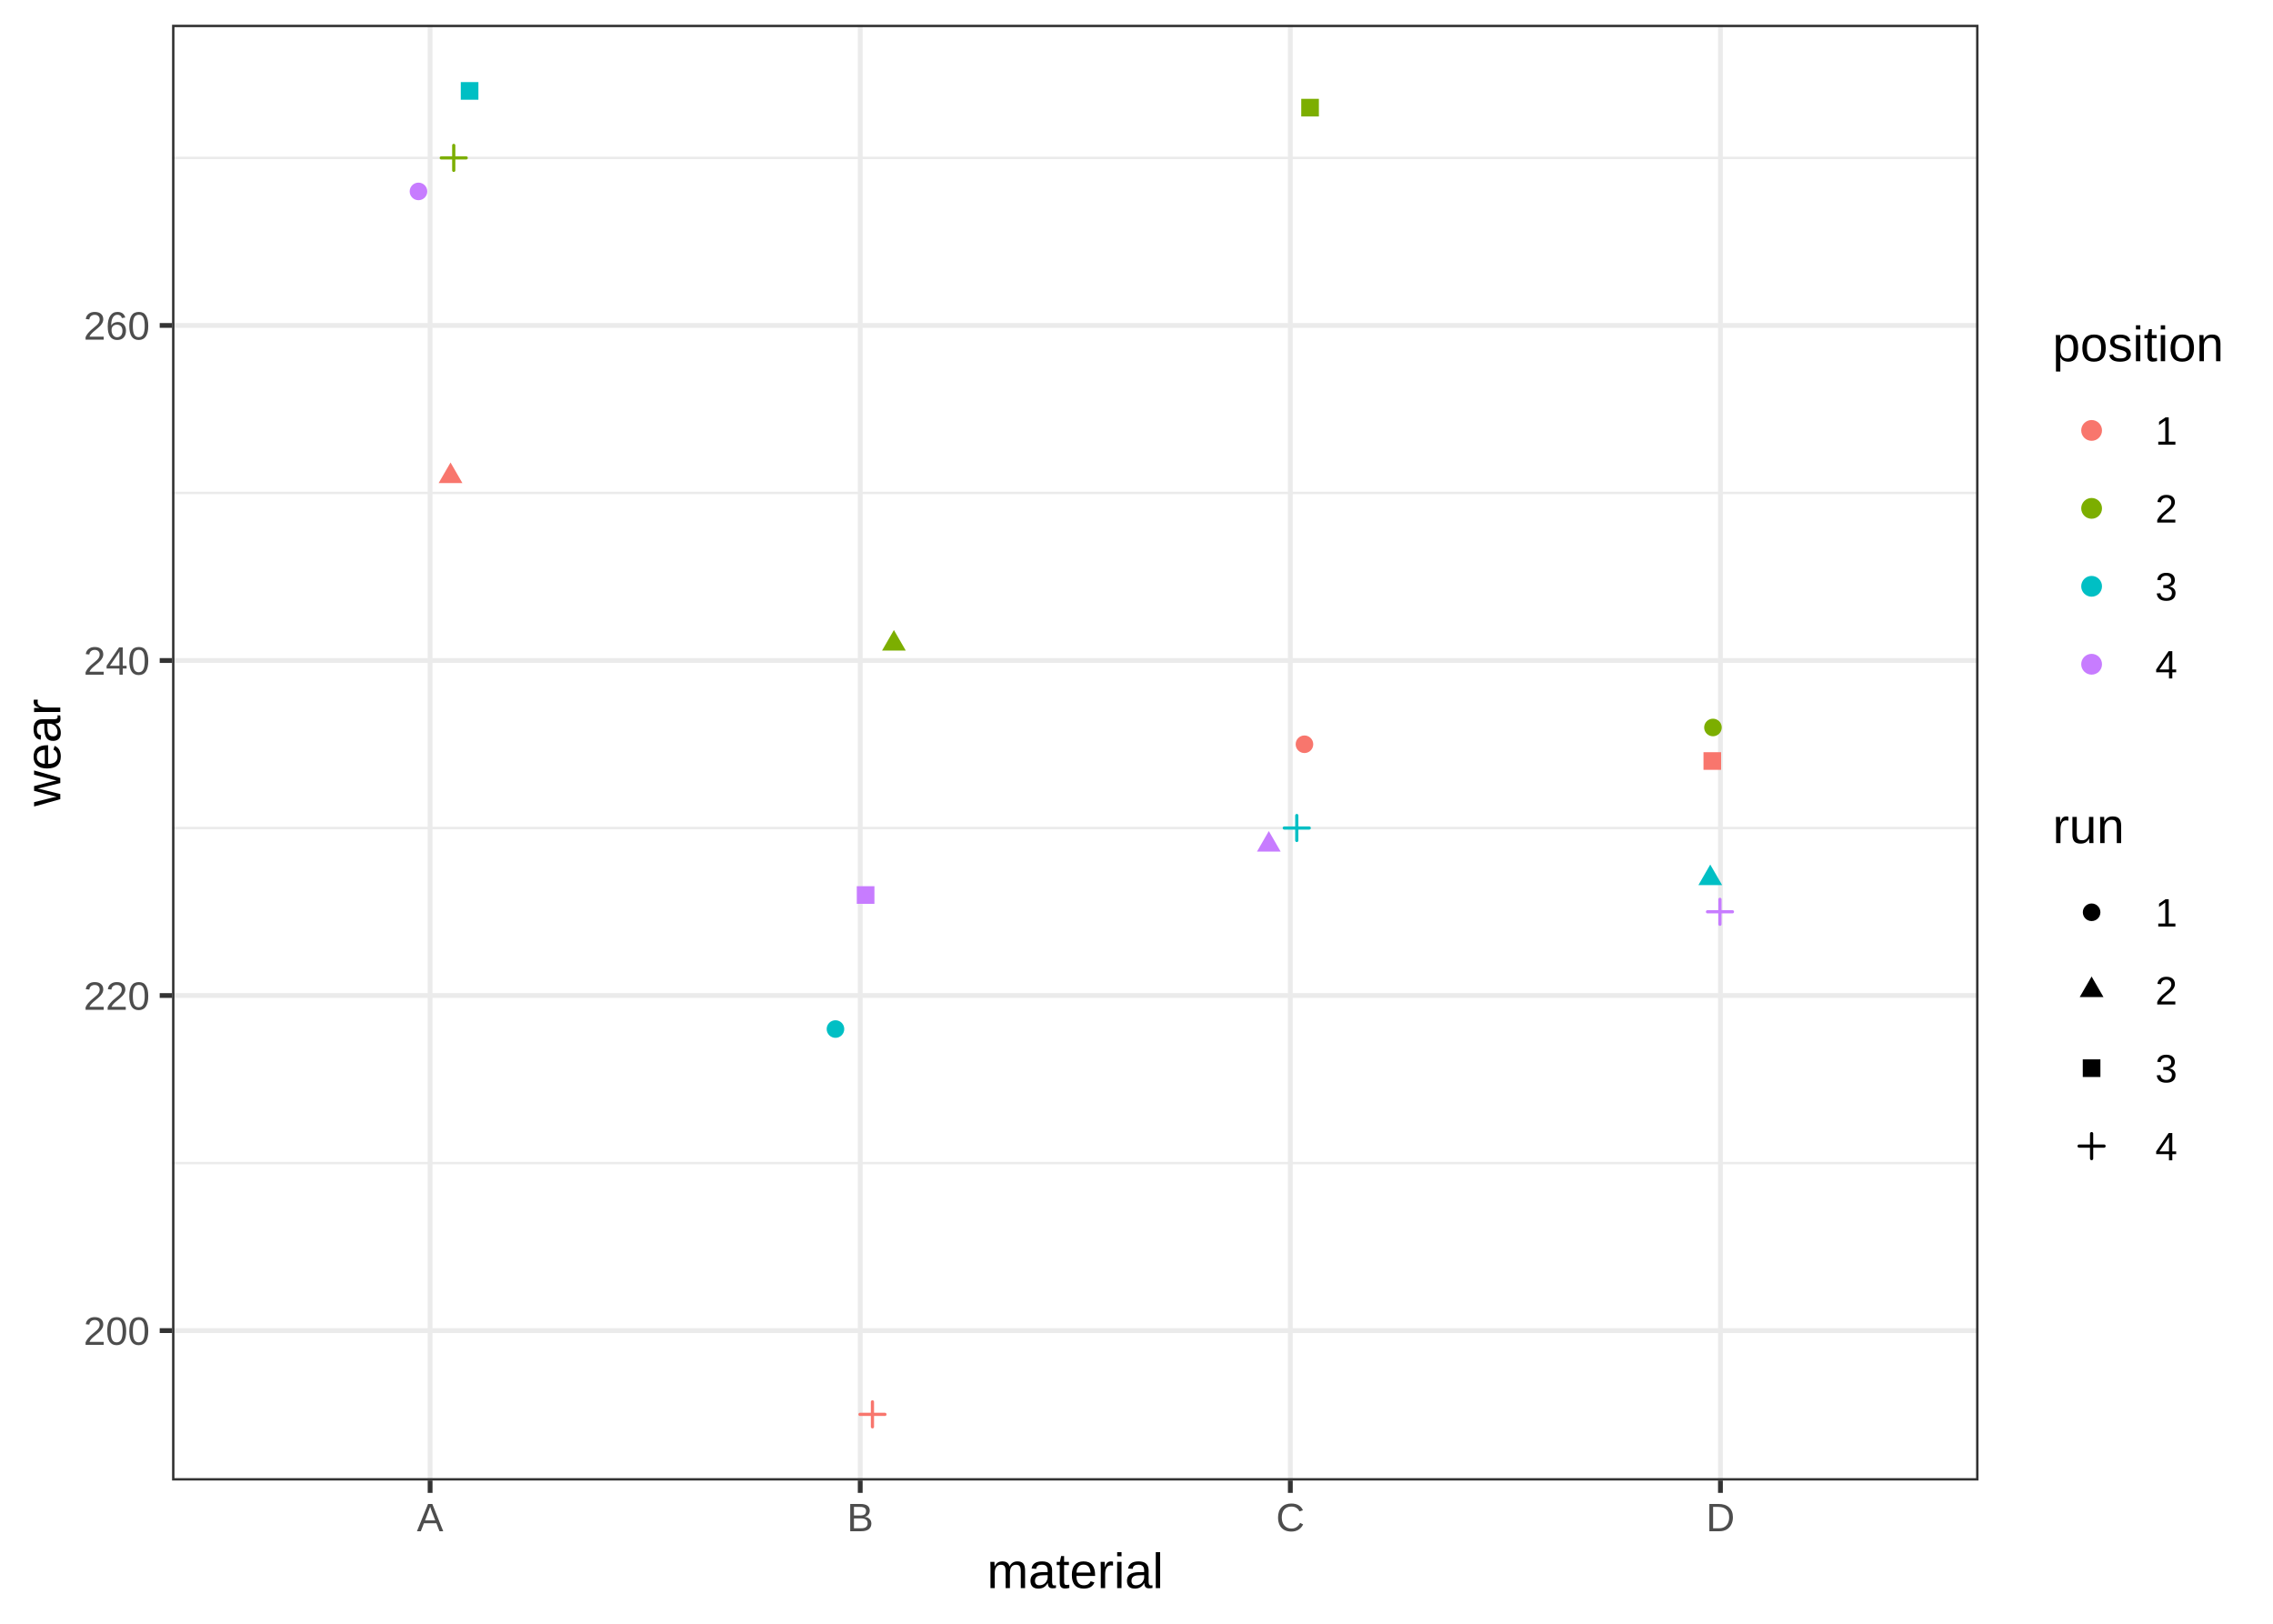
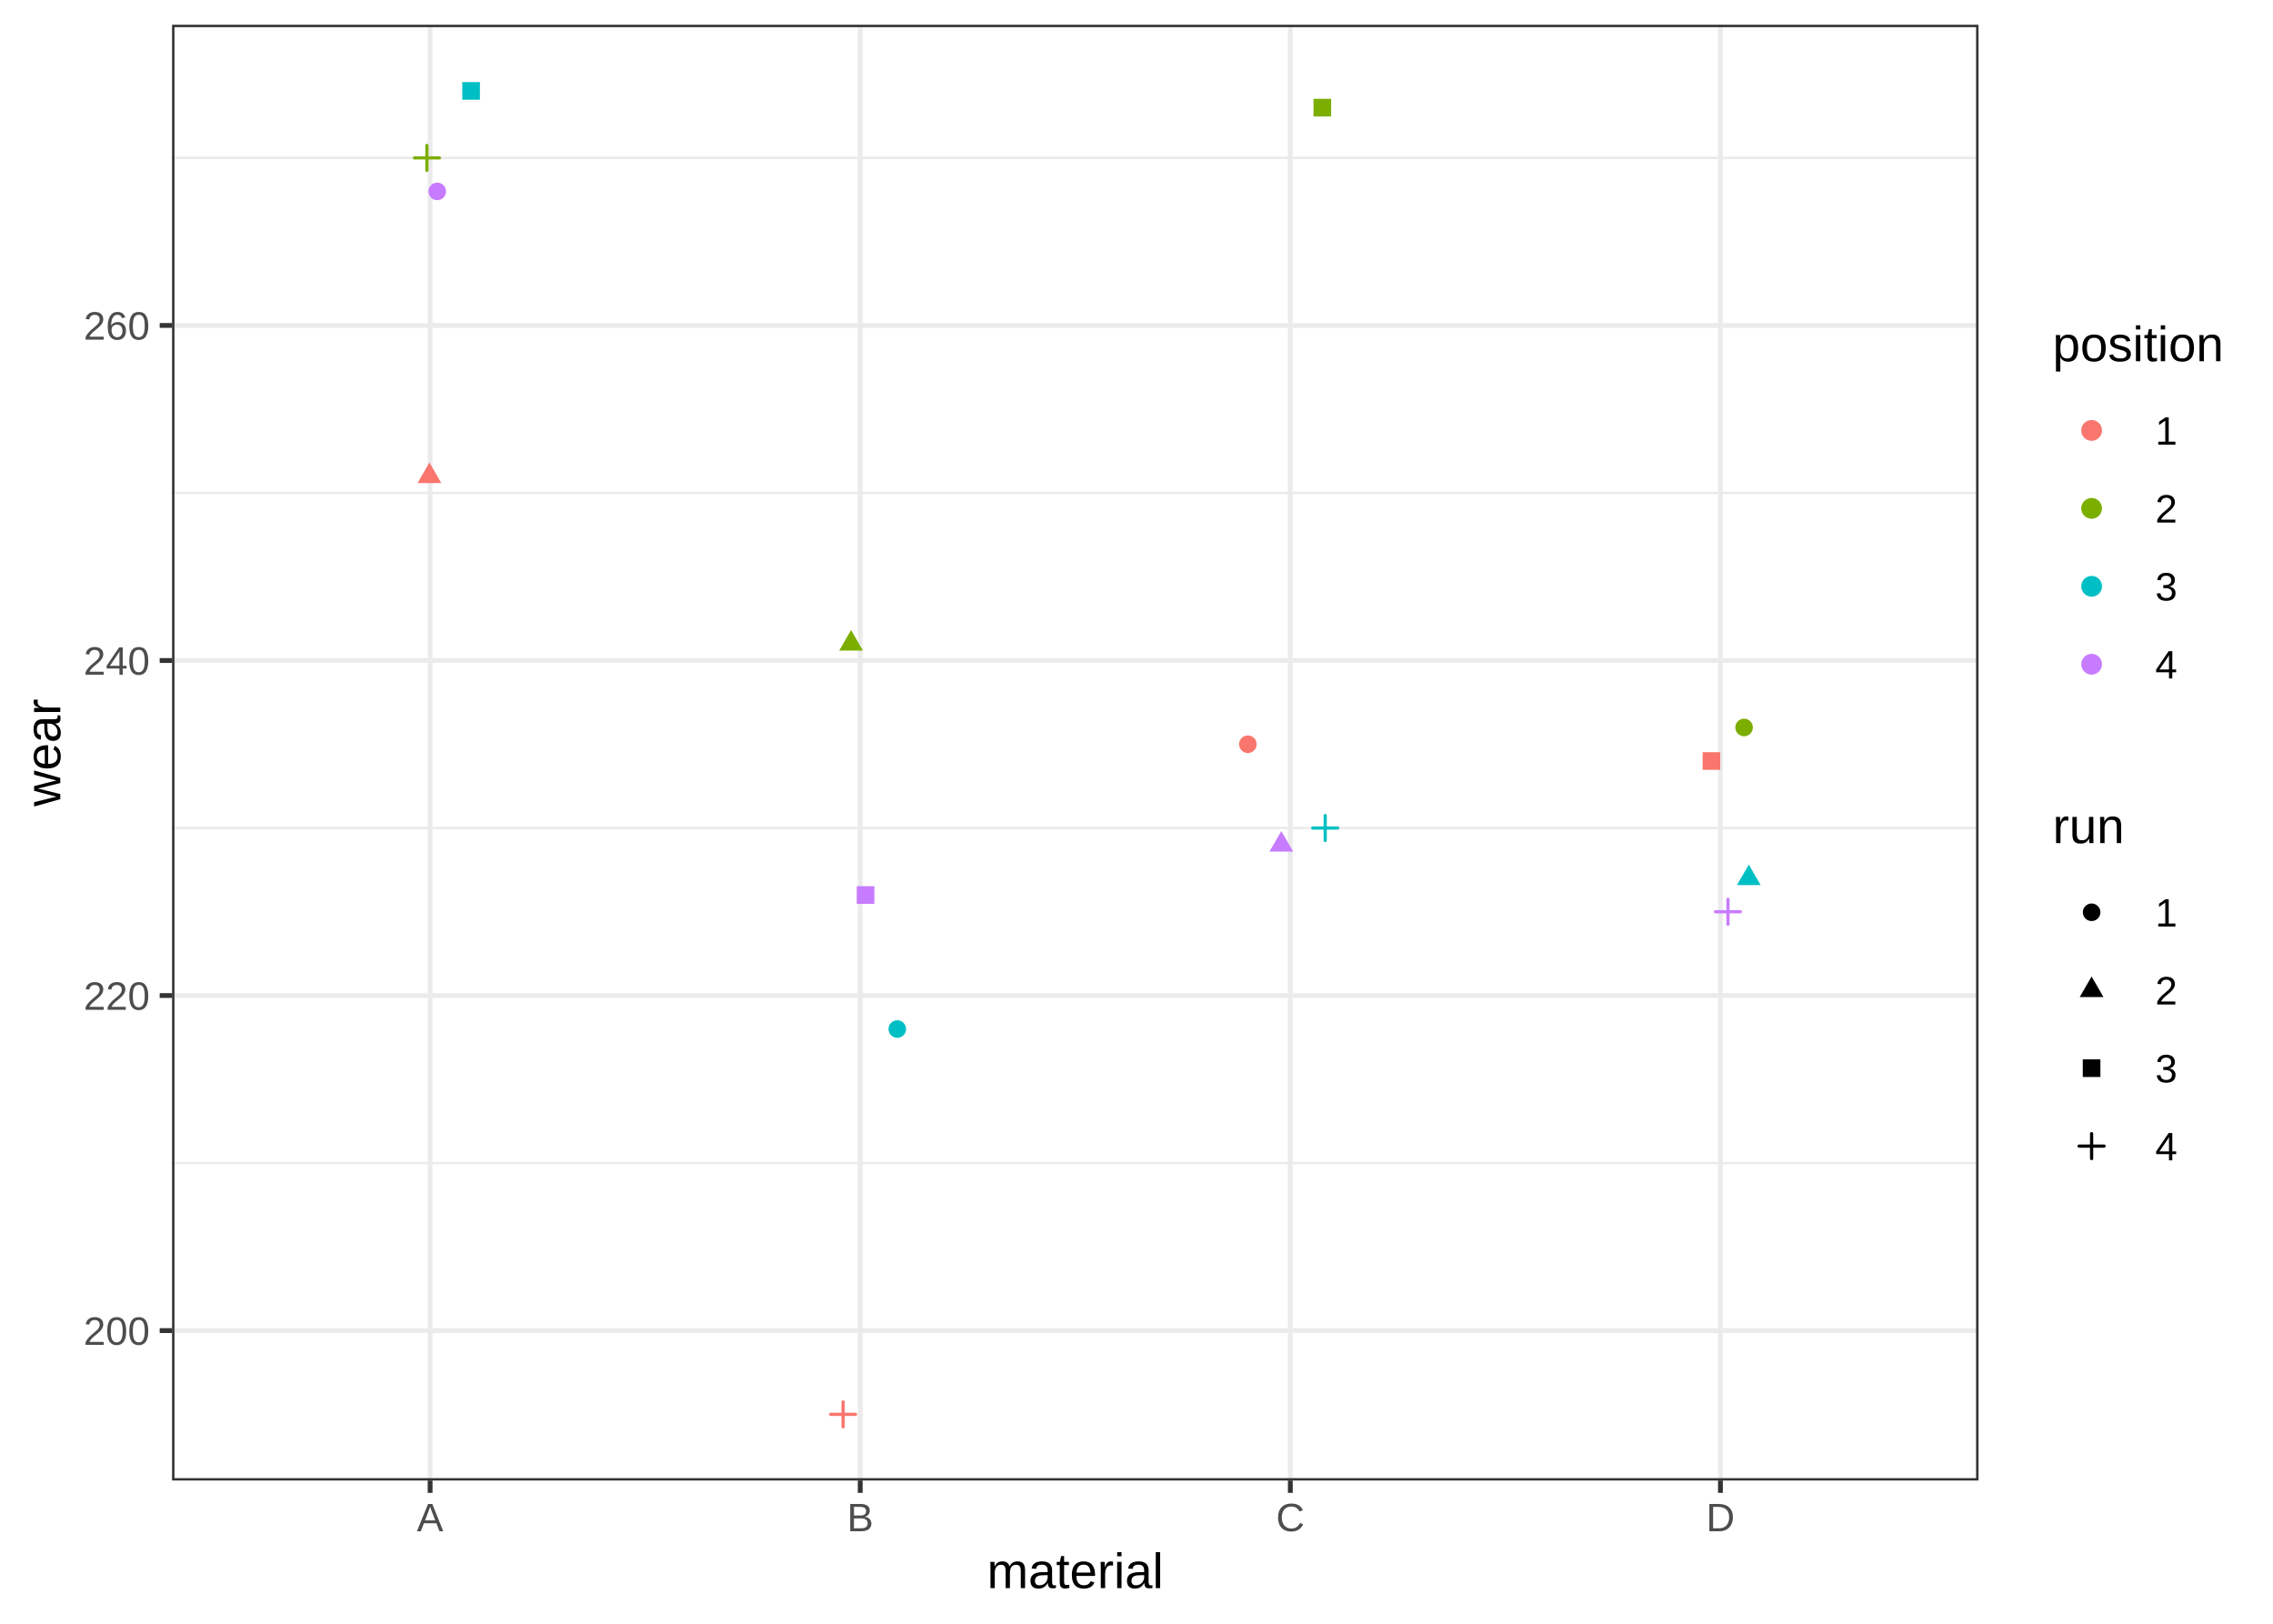
<svg xmlns="http://www.w3.org/2000/svg" class="svglite" width="504.00pt" height="360.00pt" viewBox="0 0 504.00 360.00">
  <defs>
    <style type="text/css">
    .svglite line, .svglite polyline, .svglite polygon, .svglite path, .svglite rect, .svglite circle {
      fill: none;
      stroke: #000000;
      stroke-linecap: round;
      stroke-linejoin: round;
      stroke-miterlimit: 10.00;
    }
    .svglite text {
      white-space: pre;
    }
  </style>
  </defs>
  <rect width="100%" height="100%" style="stroke: none; fill: #FFFFFF;" />
  <defs>
    <clipPath id="cpMC4wMHw1MDQuMDB8MC4wMHwzNjAuMDA=">
      <rect x="0.00" y="0.00" width="504.00" height="360.00" />
    </clipPath>
  </defs>
  <g clip-path="url(#cpMC4wMHw1MDQuMDB8MC4wMHwzNjAuMDA=)">
    <rect x="0.00" y="0.00" width="504.00" height="360.00" style="stroke-width: 1.07; stroke: #FFFFFF; fill: #FFFFFF;" />
  </g>
  <defs>
    <clipPath id="cpMzguMTV8NDM4LjcwfDUuNDh8MzI4LjI1">
      <rect x="38.15" y="5.48" width="400.55" height="322.77" />
    </clipPath>
  </defs>
  <g clip-path="url(#cpMzguMTV8NDM4LjcwfDUuNDh8MzI4LjI1)">
    <rect x="38.15" y="5.48" width="400.55" height="322.77" style="stroke-width: 1.07; stroke: none; fill: #FFFFFF;" />
    <polyline points="38.15,257.87 438.70,257.87 " style="stroke-width: 0.53; stroke: #EBEBEB; stroke-linecap: butt;" />
    <polyline points="38.15,183.58 438.70,183.58 " style="stroke-width: 0.53; stroke: #EBEBEB; stroke-linecap: butt;" />
    <polyline points="38.15,109.29 438.70,109.29 " style="stroke-width: 0.53; stroke: #EBEBEB; stroke-linecap: butt;" />
    <polyline points="38.15,35.01 438.70,35.01 " style="stroke-width: 0.53; stroke: #EBEBEB; stroke-linecap: butt;" />
    <polyline points="38.15,295.01 438.70,295.01 " style="stroke-width: 1.07; stroke: #EBEBEB; stroke-linecap: butt;" />
    <polyline points="38.15,220.72 438.70,220.72 " style="stroke-width: 1.07; stroke: #EBEBEB; stroke-linecap: butt;" />
    <polyline points="38.15,146.44 438.70,146.44 " style="stroke-width: 1.07; stroke: #EBEBEB; stroke-linecap: butt;" />
    <polyline points="38.15,72.15 438.70,72.15 " style="stroke-width: 1.07; stroke: #EBEBEB; stroke-linecap: butt;" />
    <polyline points="95.37,328.25 95.37,5.48 " style="stroke-width: 1.07; stroke: #EBEBEB; stroke-linecap: butt;" />
    <polyline points="190.74,328.25 190.74,5.48 " style="stroke-width: 1.07; stroke: #EBEBEB; stroke-linecap: butt;" />
    <polyline points="286.11,328.25 286.11,5.48 " style="stroke-width: 1.07; stroke: #EBEBEB; stroke-linecap: butt;" />
    <polyline points="381.48,328.25 381.48,5.48 " style="stroke-width: 1.07; stroke: #EBEBEB; stroke-linecap: butt;" />
-     <circle cx="289.24" cy="165.01" r="1.95" style="stroke-width: 0.71; stroke: none; fill: #F8766D;" />
-     <circle cx="379.82" cy="161.29" r="1.95" style="stroke-width: 0.71; stroke: none; fill: #7CAE00;" />
-     <circle cx="185.25" cy="228.15" r="1.95" style="stroke-width: 0.71; stroke: none; fill: #00BFC4;" />
-     <circle cx="92.79" cy="42.44" r="1.95" style="stroke-width: 0.71; stroke: none; fill: #C77CFF;" />
-     <polygon points="99.90,102.54 102.53,107.10 97.26,107.10 " style="stroke-width: 0.71; stroke: none; fill: #F8766D;" />
-     <polygon points="198.21,139.68 200.84,144.24 195.58,144.24 " style="stroke-width: 0.71; stroke: none; fill: #7CAE00;" />
-     <polygon points="379.22,191.68 381.86,196.24 376.59,196.24 " style="stroke-width: 0.71; stroke: none; fill: #00BFC4;" />
-     <polygon points="281.34,184.25 283.97,188.81 278.71,188.81 " style="stroke-width: 0.71; stroke: none; fill: #C77CFF;" />
-     <polygon points="377.72,170.68 381.63,170.68 381.63,166.77 377.72,166.77 " style="stroke-width: 0.71; stroke: none; fill: #F8766D;" />
-     <polygon points="288.53,25.82 292.44,25.82 292.44,21.91 288.53,21.91 " style="stroke-width: 0.71; stroke: none; fill: #7CAE00;" />
-     <polygon points="102.17,22.11 106.08,22.11 106.08,18.20 102.17,18.20 " style="stroke-width: 0.71; stroke: none; fill: #00BFC4;" />
-     <polygon points="189.98,200.39 193.89,200.39 193.89,196.48 189.98,196.48 " style="stroke-width: 0.71; stroke: none; fill: #C77CFF;" />
-     <line x1="190.69" y1="313.58" x2="196.22" y2="313.58" style="stroke-width: 0.71; stroke: #F8766D;" />
-     <line x1="193.45" y1="316.34" x2="193.45" y2="310.81" style="stroke-width: 0.71; stroke: #F8766D;" />
-     <line x1="97.84" y1="35.01" x2="103.37" y2="35.01" style="stroke-width: 0.71; stroke: #7CAE00;" />
-     <line x1="100.61" y1="37.77" x2="100.61" y2="32.24" style="stroke-width: 0.71; stroke: #7CAE00;" />
-     <line x1="284.77" y1="183.58" x2="290.30" y2="183.58" style="stroke-width: 0.71; stroke: #00BFC4;" />
-     <line x1="287.54" y1="186.34" x2="287.54" y2="180.81" style="stroke-width: 0.71; stroke: #00BFC4;" />
-     <line x1="378.61" y1="202.15" x2="384.14" y2="202.15" style="stroke-width: 0.71; stroke: #C77CFF;" />
-     <line x1="381.37" y1="204.92" x2="381.37" y2="199.39" style="stroke-width: 0.71; stroke: #C77CFF;" />
+     <circle cx="276.69" cy="165.01" r="1.95" style="stroke-width: 0.71; stroke: none; fill: #F8766D;" />
+     <circle cx="386.72" cy="161.29" r="1.95" style="stroke-width: 0.71; stroke: none; fill: #7CAE00;" />
+     <circle cx="198.96" cy="228.15" r="1.95" style="stroke-width: 0.71; stroke: none; fill: #00BFC4;" />
+     <circle cx="96.95" cy="42.44" r="1.95" style="stroke-width: 0.71; stroke: none; fill: #C77CFF;" />
+     <polygon points="95.22,102.54 97.85,107.10 92.59,107.10 " style="stroke-width: 0.71; stroke: none; fill: #F8766D;" />
+     <polygon points="188.71,139.68 191.34,144.24 186.08,144.24 " style="stroke-width: 0.71; stroke: none; fill: #7CAE00;" />
+     <polygon points="387.77,191.68 390.40,196.24 385.13,196.24 " style="stroke-width: 0.71; stroke: none; fill: #00BFC4;" />
+     <polygon points="284.11,184.25 286.74,188.81 281.48,188.81 " style="stroke-width: 0.71; stroke: none; fill: #C77CFF;" />
+     <polygon points="377.53,170.68 381.44,170.68 381.44,166.77 377.53,166.77 " style="stroke-width: 0.71; stroke: none; fill: #F8766D;" />
+     <polygon points="291.25,25.82 295.16,25.82 295.16,21.91 291.25,21.91 " style="stroke-width: 0.71; stroke: none; fill: #7CAE00;" />
+     <polygon points="102.50,22.11 106.41,22.11 106.41,18.20 102.50,18.20 " style="stroke-width: 0.71; stroke: none; fill: #00BFC4;" />
+     <polygon points="189.97,200.39 193.88,200.39 193.88,196.48 189.97,196.48 " style="stroke-width: 0.71; stroke: none; fill: #C77CFF;" />
+     <line x1="184.17" y1="313.58" x2="189.70" y2="313.58" style="stroke-width: 0.71; stroke: #F8766D;" />
+     <line x1="186.94" y1="316.34" x2="186.94" y2="310.81" style="stroke-width: 0.71; stroke: #F8766D;" />
+     <line x1="91.90" y1="35.01" x2="97.43" y2="35.01" style="stroke-width: 0.71; stroke: #7CAE00;" />
+     <line x1="94.66" y1="37.77" x2="94.66" y2="32.24" style="stroke-width: 0.71; stroke: #7CAE00;" />
+     <line x1="291.08" y1="183.58" x2="296.61" y2="183.58" style="stroke-width: 0.71; stroke: #00BFC4;" />
+     <line x1="293.84" y1="186.34" x2="293.84" y2="180.81" style="stroke-width: 0.71; stroke: #00BFC4;" />
+     <line x1="380.38" y1="202.15" x2="385.91" y2="202.15" style="stroke-width: 0.71; stroke: #C77CFF;" />
+     <line x1="383.15" y1="204.92" x2="383.15" y2="199.39" style="stroke-width: 0.71; stroke: #C77CFF;" />
    <rect x="38.15" y="5.48" width="400.55" height="322.77" style="stroke-width: 1.07; stroke: #333333;" />
  </g>
  <g clip-path="url(#cpMC4wMHw1MDQuMDB8MC4wMHwzNjAuMDA=)">
    <text x="33.22" y="298.16" text-anchor="end" style="font-size: 8.80px;fill: #4D4D4D; font-family: &quot;Arial&quot;;" textLength="14.69px" lengthAdjust="spacingAndGlyphs">200</text>
    <text x="33.22" y="223.88" text-anchor="end" style="font-size: 8.80px;fill: #4D4D4D; font-family: &quot;Arial&quot;;" textLength="14.69px" lengthAdjust="spacingAndGlyphs">220</text>
    <text x="33.22" y="149.59" text-anchor="end" style="font-size: 8.80px;fill: #4D4D4D; font-family: &quot;Arial&quot;;" textLength="14.69px" lengthAdjust="spacingAndGlyphs">240</text>
    <text x="33.22" y="75.30" text-anchor="end" style="font-size: 8.80px;fill: #4D4D4D; font-family: &quot;Arial&quot;;" textLength="14.69px" lengthAdjust="spacingAndGlyphs">260</text>
    <polyline points="35.41,295.01 38.15,295.01 " style="stroke-width: 1.07; stroke: #333333; stroke-linecap: butt;" />
    <polyline points="35.41,220.72 38.15,220.72 " style="stroke-width: 1.07; stroke: #333333; stroke-linecap: butt;" />
    <polyline points="35.41,146.44 38.15,146.44 " style="stroke-width: 1.07; stroke: #333333; stroke-linecap: butt;" />
    <polyline points="35.41,72.15 38.15,72.15 " style="stroke-width: 1.07; stroke: #333333; stroke-linecap: butt;" />
    <polyline points="95.37,330.99 95.37,328.25 " style="stroke-width: 1.07; stroke: #333333; stroke-linecap: butt;" />
    <polyline points="190.74,330.99 190.74,328.25 " style="stroke-width: 1.07; stroke: #333333; stroke-linecap: butt;" />
    <polyline points="286.11,330.99 286.11,328.25 " style="stroke-width: 1.07; stroke: #333333; stroke-linecap: butt;" />
    <polyline points="381.48,330.99 381.48,328.25 " style="stroke-width: 1.07; stroke: #333333; stroke-linecap: butt;" />
    <text x="95.37" y="339.49" text-anchor="middle" style="font-size: 8.80px;fill: #4D4D4D; font-family: &quot;Arial&quot;;" textLength="5.87px" lengthAdjust="spacingAndGlyphs">A</text>
    <text x="190.74" y="339.49" text-anchor="middle" style="font-size: 8.80px;fill: #4D4D4D; font-family: &quot;Arial&quot;;" textLength="5.87px" lengthAdjust="spacingAndGlyphs">B</text>
    <text x="286.11" y="339.49" text-anchor="middle" style="font-size: 8.80px;fill: #4D4D4D; font-family: &quot;Arial&quot;;" textLength="6.35px" lengthAdjust="spacingAndGlyphs">C</text>
    <text x="381.48" y="339.49" text-anchor="middle" style="font-size: 8.80px;fill: #4D4D4D; font-family: &quot;Arial&quot;;" textLength="6.35px" lengthAdjust="spacingAndGlyphs">D</text>
    <text x="238.42" y="352.10" text-anchor="middle" style="font-size: 11.00px; font-family: &quot;Arial&quot;;" textLength="39.12px" lengthAdjust="spacingAndGlyphs">material</text>
    <text transform="translate(13.37,166.87) rotate(-90)" text-anchor="middle" style="font-size: 11.00px; font-family: &quot;Arial&quot;;" textLength="23.85px" lengthAdjust="spacingAndGlyphs">wear</text>
    <rect x="449.66" y="65.51" width="48.86" height="95.88" style="stroke-width: 1.07; stroke: none; fill: #FFFFFF;" />
    <text x="455.14" y="80.09" style="font-size: 11.00px; font-family: &quot;Arial&quot;;" textLength="37.92px" lengthAdjust="spacingAndGlyphs">position</text>
    <rect x="455.14" y="86.79" width="17.28" height="17.28" style="stroke-width: 1.07; stroke: none; fill: #FFFFFF;" />
    <circle cx="463.78" cy="95.43" r="1.95" style="stroke-width: 0.71; stroke: #F8766D; fill: #F8766D;" />
    <rect x="455.14" y="104.07" width="17.28" height="17.28" style="stroke-width: 1.07; stroke: none; fill: #FFFFFF;" />
    <circle cx="463.78" cy="112.71" r="1.95" style="stroke-width: 0.71; stroke: #7CAE00; fill: #7CAE00;" />
    <rect x="455.14" y="121.35" width="17.28" height="17.28" style="stroke-width: 1.07; stroke: none; fill: #FFFFFF;" />
    <circle cx="463.78" cy="129.99" r="1.95" style="stroke-width: 0.71; stroke: #00BFC4; fill: #00BFC4;" />
    <rect x="455.14" y="138.63" width="17.28" height="17.28" style="stroke-width: 1.07; stroke: none; fill: #FFFFFF;" />
    <circle cx="463.78" cy="147.27" r="1.95" style="stroke-width: 0.71; stroke: #C77CFF; fill: #C77CFF;" />
    <text x="477.89" y="98.58" style="font-size: 8.80px; font-family: &quot;Arial&quot;;" textLength="4.90px" lengthAdjust="spacingAndGlyphs">1</text>
    <text x="477.89" y="115.86" style="font-size: 8.80px; font-family: &quot;Arial&quot;;" textLength="4.90px" lengthAdjust="spacingAndGlyphs">2</text>
    <text x="477.89" y="133.14" style="font-size: 8.80px; font-family: &quot;Arial&quot;;" textLength="4.90px" lengthAdjust="spacingAndGlyphs">3</text>
    <text x="477.89" y="150.42" style="font-size: 8.80px; font-family: &quot;Arial&quot;;" textLength="4.90px" lengthAdjust="spacingAndGlyphs">4</text>
    <rect x="449.66" y="172.34" width="38.72" height="95.88" style="stroke-width: 1.07; stroke: none; fill: #FFFFFF;" />
    <text x="455.14" y="186.93" style="font-size: 11.00px; font-family: &quot;Arial&quot;;" textLength="15.90px" lengthAdjust="spacingAndGlyphs">run</text>
    <rect x="455.14" y="193.62" width="17.28" height="17.28" style="stroke-width: 1.07; stroke: none; fill: #FFFFFF;" />
    <circle cx="463.78" cy="202.26" r="1.95" style="stroke-width: 0.71; stroke: none; fill: #000000;" />
    <rect x="455.14" y="210.90" width="17.28" height="17.28" style="stroke-width: 1.07; stroke: none; fill: #FFFFFF;" />
    <polygon points="463.78,216.50 466.41,221.06 461.14,221.06 " style="stroke-width: 0.71; stroke: none; fill: #000000;" />
    <rect x="455.14" y="228.18" width="17.28" height="17.28" style="stroke-width: 1.07; stroke: none; fill: #FFFFFF;" />
    <polygon points="461.82,238.78 465.73,238.78 465.73,234.87 461.82,234.87 " style="stroke-width: 0.71; stroke: none; fill: #000000;" />
    <rect x="455.14" y="245.46" width="17.28" height="17.28" style="stroke-width: 1.07; stroke: none; fill: #FFFFFF;" />
    <line x1="461.01" y1="254.10" x2="466.54" y2="254.10" style="stroke-width: 0.71;" />
    <line x1="463.78" y1="256.87" x2="463.78" y2="251.34" style="stroke-width: 0.71;" />
    <text x="477.89" y="205.42" style="font-size: 8.80px; font-family: &quot;Arial&quot;;" textLength="4.90px" lengthAdjust="spacingAndGlyphs">1</text>
    <text x="477.89" y="222.70" style="font-size: 8.80px; font-family: &quot;Arial&quot;;" textLength="4.90px" lengthAdjust="spacingAndGlyphs">2</text>
    <text x="477.89" y="239.98" style="font-size: 8.80px; font-family: &quot;Arial&quot;;" textLength="4.90px" lengthAdjust="spacingAndGlyphs">3</text>
    <text x="477.89" y="257.26" style="font-size: 8.80px; font-family: &quot;Arial&quot;;" textLength="4.90px" lengthAdjust="spacingAndGlyphs">4</text>
  </g>
</svg>
